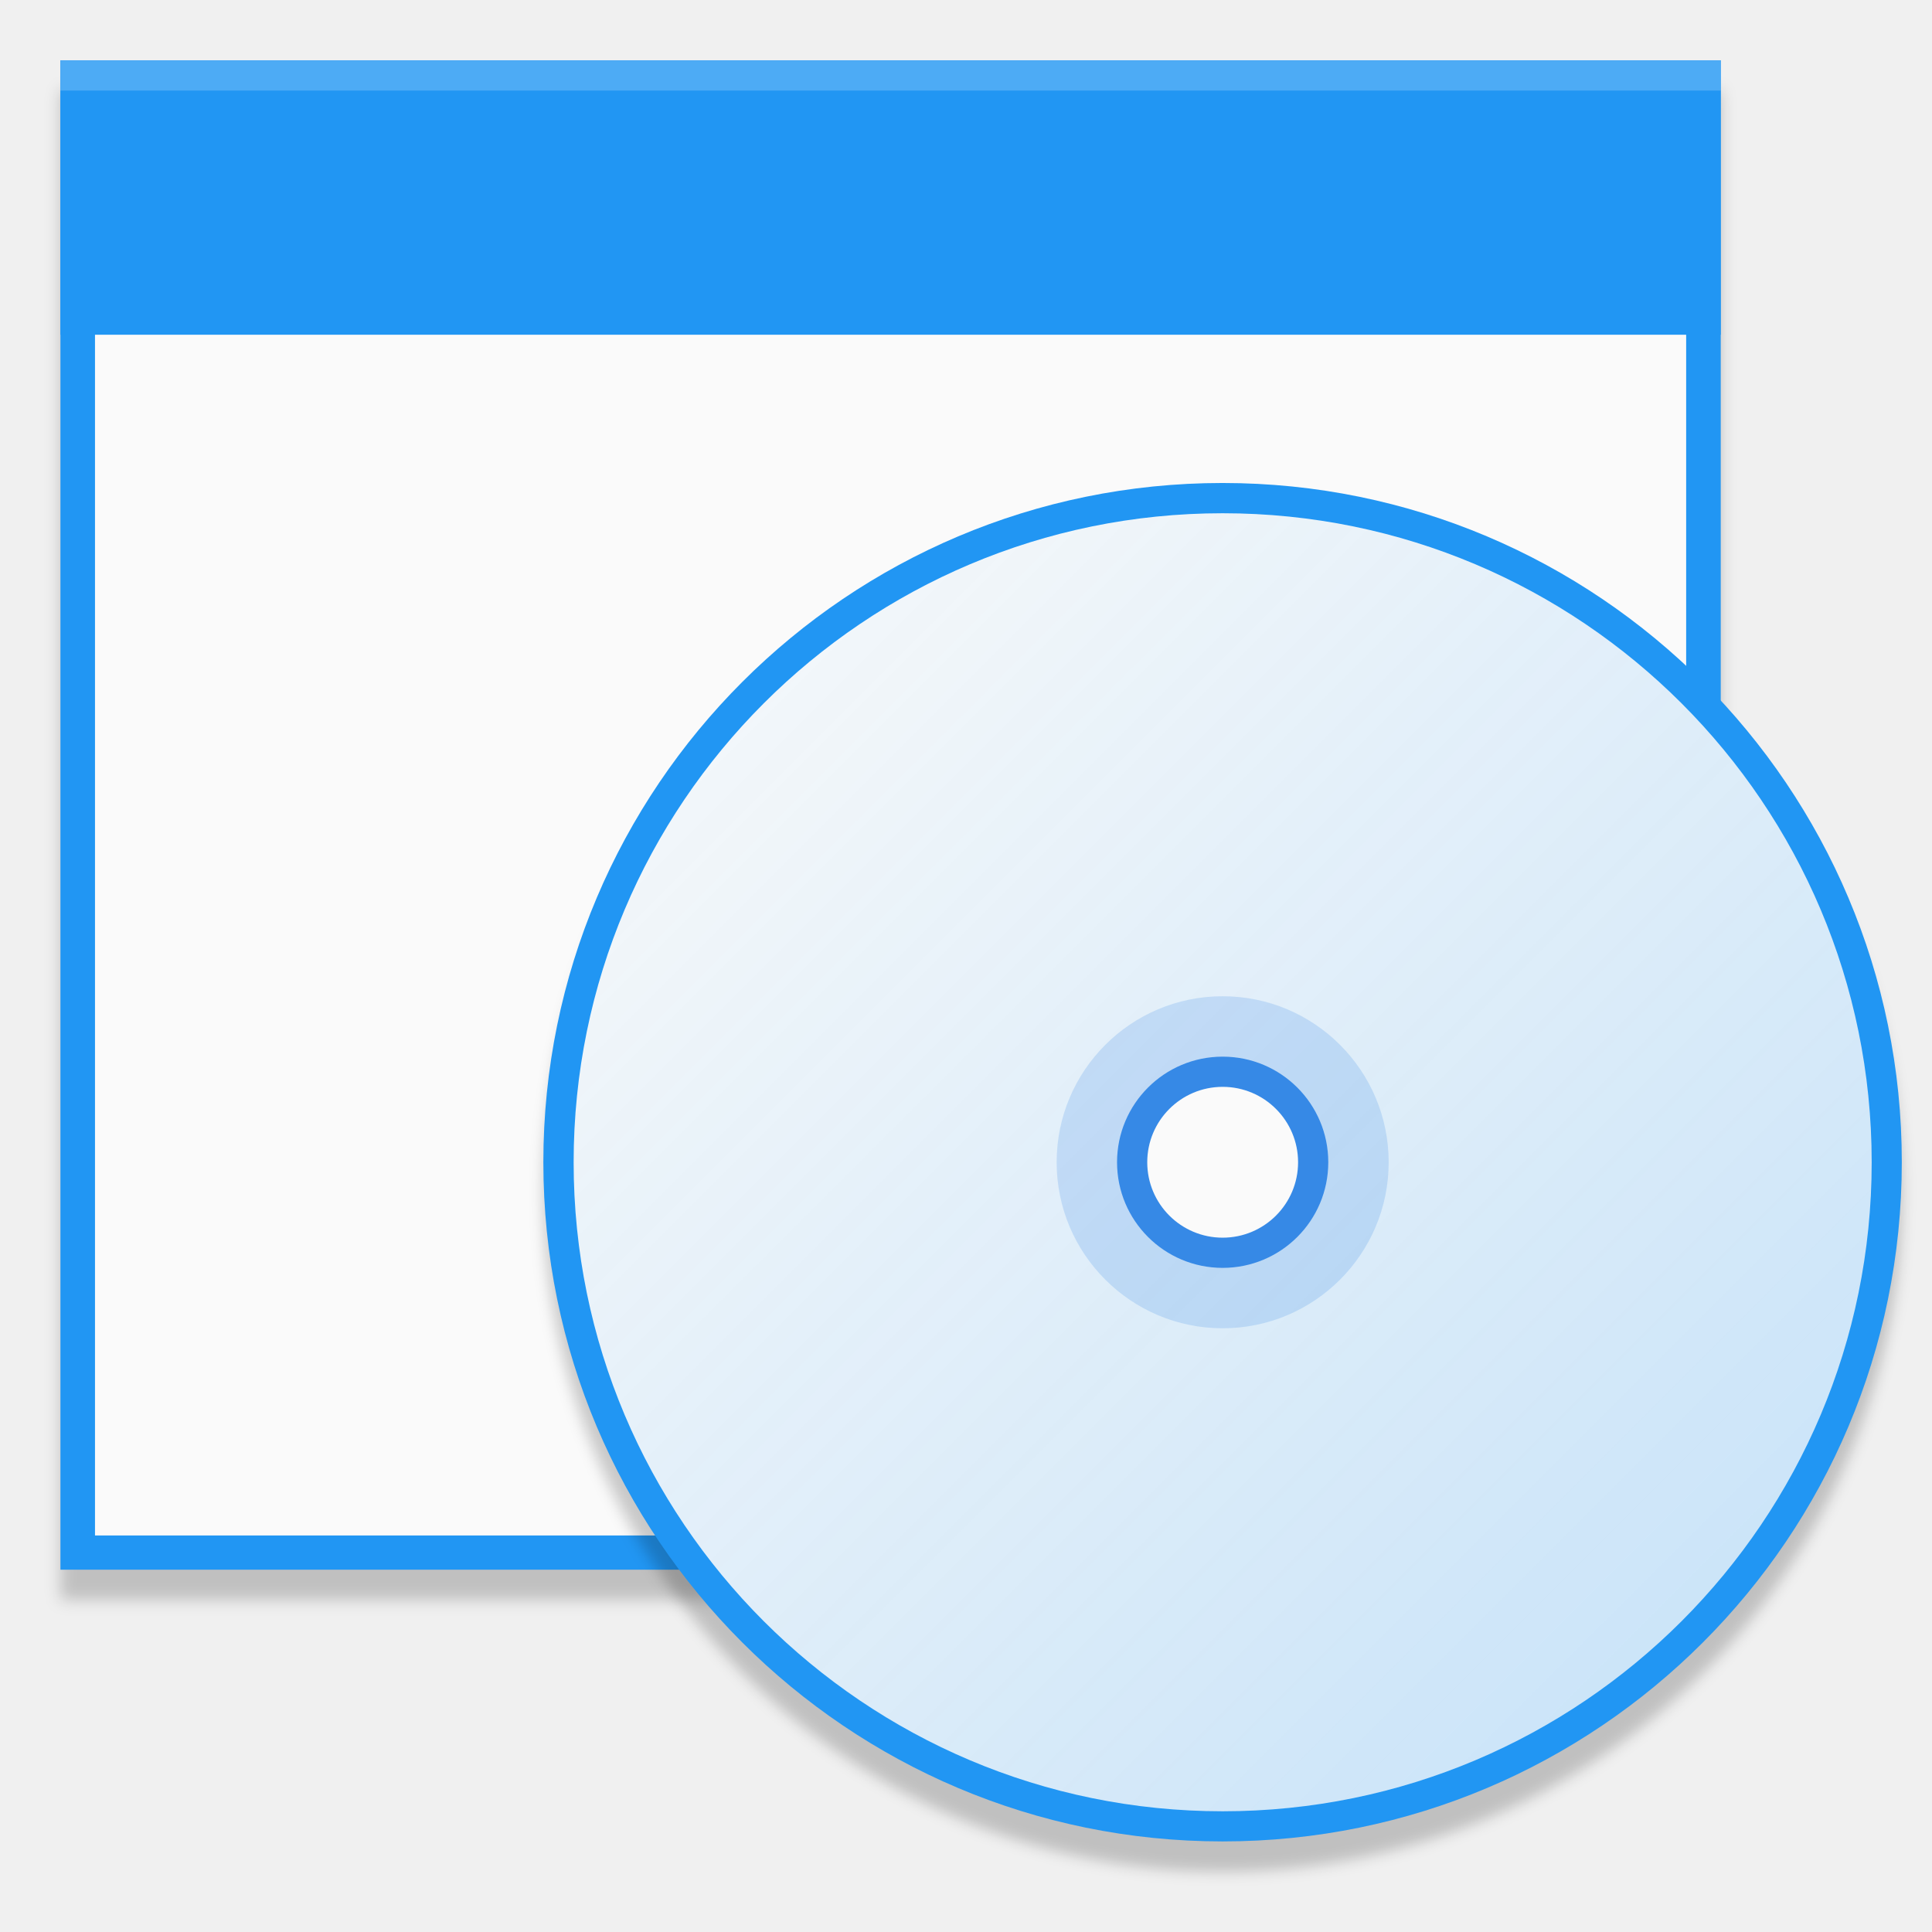
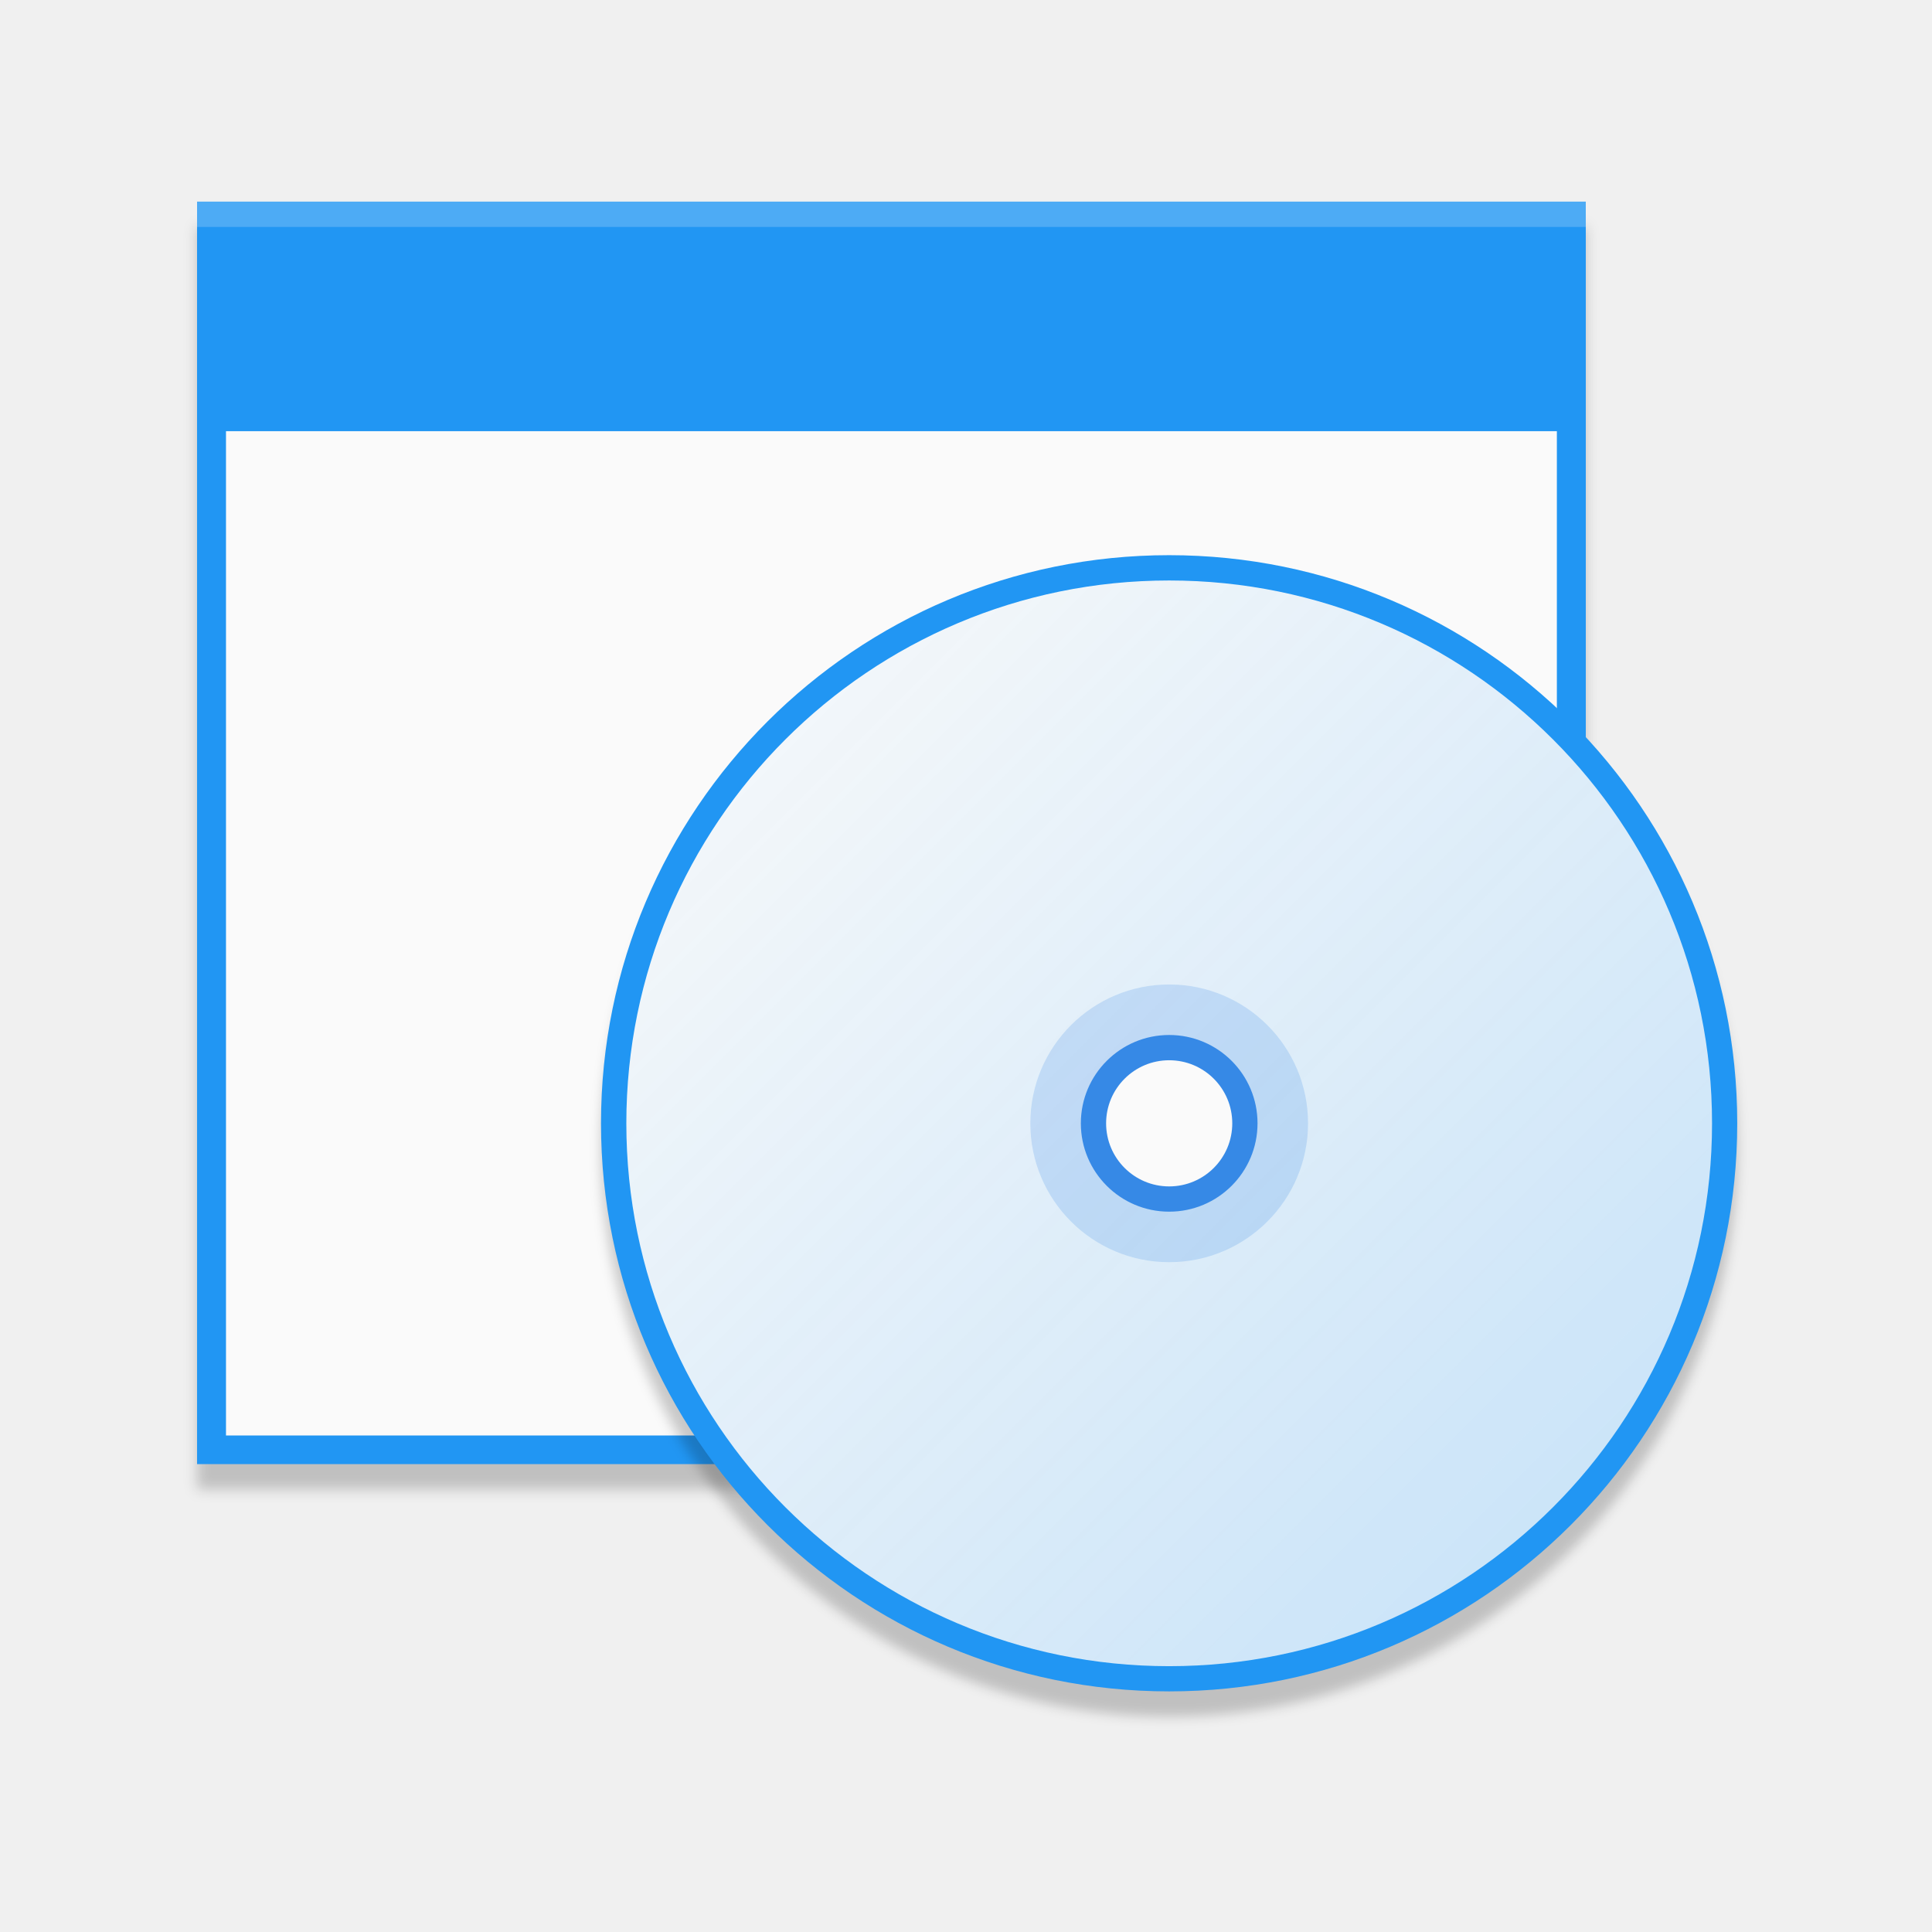
<svg xmlns="http://www.w3.org/2000/svg" xmlns:xlink="http://www.w3.org/1999/xlink" width="48" height="48" viewBox="0 0 12.7 12.7" version="1.1" id="svg8">
  <defs id="defs2">
    <linearGradient id="linearGradient5028">
      <stop style="stop-color:#fafafa;stop-opacity:1" offset="0" id="stop5024" />
      <stop style="stop-color:#fafafa;stop-opacity:0.75" offset="1" id="stop5026" />
    </linearGradient>
    <style type="text/css" id="current-color-scheme">
   .ColorScheme-Text { color:#5c616c; } .ColorScheme-Highlight { color:#5294e2; } .ColorScheme-ButtonBackground { color:#d3dae3; }
  </style>
    <style type="text/css" id="current-color-scheme-3">
   .ColorScheme-Text { color:#5c616c; } .ColorScheme-Highlight { color:#5294e2; } .ColorScheme-ButtonBackground { color:#d3dae3; }
  </style>
    <style type="text/css" id="style4492">
    .str0 {stroke:#4D4948;stroke-width:0.012}
    .str1 {stroke:#838281;stroke-width:0.229;stroke-linecap:round}
    .fil2 {fill:none}
    .fil0 {fill:#4D4948}
    .fil1 {fill:white;fill-rule:nonzero}
  </style>
    <style id="style4492-1" type="text/css">
    .str0 {stroke:#4D4948;stroke-width:0.222}
    .str1 {stroke:#00923F;stroke-width:0.887}
    .str2 {stroke:#E77817;stroke-width:0.887;stroke-linecap:round}
    .fil2 {fill:none}
    .fil0 {fill:#4D4948}
    .fil1 {fill:#B6DDC7}
  </style>
    <style id="current-color-scheme-6" type="text/css">
   .ColorScheme-Text { color:#5c616c; } .ColorScheme-Highlight { color:#5294e2; } .ColorScheme-ButtonBackground { color:#d3dae3; }
  </style>
    <style id="current-color-scheme-0" type="text/css">
   .ColorScheme-Text { color:#5c616c; } .ColorScheme-Highlight { color:#5294e2; } .ColorScheme-ButtonBackground { color:#d3dae3; }
  </style>
    <style id="current-color-scheme-3-6" type="text/css">
   .ColorScheme-Text { color:#5c616c; } .ColorScheme-Highlight { color:#5294e2; } .ColorScheme-ButtonBackground { color:#d3dae3; }
  </style>
    <style id="style4492-15" type="text/css">
    .str0 {stroke:#4D4948;stroke-width:0.012}
    .str1 {stroke:#838281;stroke-width:0.229;stroke-linecap:round}
    .fil2 {fill:none}
    .fil0 {fill:#4D4948}
    .fil1 {fill:white;fill-rule:nonzero}
  </style>
    <style type="text/css" id="style4492-1-54">
    .str0 {stroke:#4D4948;stroke-width:0.222}
    .str1 {stroke:#00923F;stroke-width:0.887}
    .str2 {stroke:#E77817;stroke-width:0.887;stroke-linecap:round}
    .fil2 {fill:none}
    .fil0 {fill:#4D4948}
    .fil1 {fill:#B6DDC7}
  </style>
    <style type="text/css" id="current-color-scheme-6-7">
   .ColorScheme-Text { color:#5c616c; } .ColorScheme-Highlight { color:#5294e2; } .ColorScheme-ButtonBackground { color:#d3dae3; }
  </style>
    <style id="current-color-scheme-67" type="text/css">
   .ColorScheme-Text { color:#5c616c; } .ColorScheme-Highlight { color:#5294e2; } .ColorScheme-ButtonBackground { color:#d3dae3; }
  </style>
    <style id="current-color-scheme-3-5" type="text/css">
   .ColorScheme-Text { color:#5c616c; } .ColorScheme-Highlight { color:#5294e2; } .ColorScheme-ButtonBackground { color:#d3dae3; }
  </style>
    <style id="style4492-3" type="text/css">
    .str0 {stroke:#4D4948;stroke-width:0.012}
    .str1 {stroke:#838281;stroke-width:0.229;stroke-linecap:round}
    .fil2 {fill:none}
    .fil0 {fill:#4D4948}
    .fil1 {fill:white;fill-rule:nonzero}
  </style>
    <style type="text/css" id="style4492-1-5">
    .str0 {stroke:#4D4948;stroke-width:0.222}
    .str1 {stroke:#00923F;stroke-width:0.887}
    .str2 {stroke:#E77817;stroke-width:0.887;stroke-linecap:round}
    .fil2 {fill:none}
    .fil0 {fill:#4D4948}
    .fil1 {fill:#B6DDC7}
  </style>
    <style type="text/css" id="current-color-scheme-6-6">
   .ColorScheme-Text { color:#5c616c; } .ColorScheme-Highlight { color:#5294e2; } .ColorScheme-ButtonBackground { color:#d3dae3; }
  </style>
    <linearGradient xlink:href="#linearGradient5028" id="linearGradient5030-3" x1="22.062" y1="284.301" x2="33.436" y2="295.676" gradientUnits="userSpaceOnUse" gradientTransform="matrix(0.7443111,0,0,0.7443196,-15.95731,76.19565)" />
    <style type="text/css" id="current-color-scheme-60">
   .ColorScheme-Text { color:#5c616c; } .ColorScheme-Highlight { color:#5294e2; } .ColorScheme-ButtonBackground { color:#d3dae3; }
  </style>
    <style type="text/css" id="current-color-scheme-2">
   .ColorScheme-Text { color:#5c616c; } .ColorScheme-Highlight { color:#5294e2; } .ColorScheme-ButtonBackground { color:#d3dae3; }
  </style>
    <filter style="color-interpolation-filters:sRGB" id="filter1303" x="-0.012" width="1.024" y="-0.012" height="1.024">
      <feGaussianBlur stdDeviation="0.06" id="feGaussianBlur1305" />
    </filter>
    <filter style="color-interpolation-filters:sRGB" id="filter1307" x="-0.011" width="1.023" y="-0.013" height="1.025">
      <feGaussianBlur stdDeviation="0.069" id="feGaussianBlur1309" />
    </filter>
  </defs>
  <g id="layer1" transform="translate(0,-284.3)">
-     <rect style="opacity:0.2;fill:#000000;fill-opacity:1;stroke:none;stroke-width:0.304;stroke-opacity:1;filter:url(#filter1307)" id="rect4909-8-3" width="14.552" height="13.229" x="0.529" y="280.86" transform="matrix(0.7500001,0,0,0.7500001,0,74.24998)" />
-     <g id="g1266" transform="matrix(0.7500001,0,0,0.7500001,-21.42027,80.58332)">
+     <rect style="opacity:0.2;fill:#000000;fill-opacity:1;stroke:none;stroke-width:0.304;stroke-opacity:1;filter:url(#filter1307)" id="rect4909-8-3" width="14.552" height="13.229" x="0.529" y="280.86" transform="matrix(0.6273122,0,0,0.6273122,0.9632374,109.6047)" />
+     <g id="g1266" transform="matrix(0.6273122,0,0,0.6273122,-16.95302,114.902)">
      <rect y="272.151" x="29.09" height="13.229" width="14.552" id="rect4909-8" style="opacity:1;fill:#2196f3;fill-opacity:1;stroke:none;stroke-width:0.304;stroke-opacity:1" />
      <rect y="272.452" x="29.393" height="12.628" width="13.946" id="rect4909-5-7" style="opacity:1;fill:#fafafa;fill-opacity:1;stroke:none;stroke-width:0.291;stroke-opacity:1" />
      <rect y="272.151" x="29.09" height="2.405" width="14.552" id="rect4907-9" style="opacity:1;fill:#2196f3;fill-opacity:1;stroke:none;stroke-width:0.326;stroke-opacity:1" />
      <rect y="272.151" x="29.09" height="0.265" width="14.552" id="rect4907-6" style="opacity:0.2;fill:#ffffff;fill-opacity:1;stroke:none;stroke-width:0.108;stroke-opacity:1" />
    </g>
-     <g id="layer9" style="display:inline" transform="matrix(0.1984375,0,0,0.1984375,-87.46109,315.5076)" />
-     <g id="layer1-3" style="display:inline" transform="matrix(0.1984375,0,0,0.1984375,-39.63761,193.0717)" />
-     <g id="layer14" style="display:inline" transform="matrix(0.1984375,0,0,0.1984375,-87.46109,315.5076)" />
-     <g id="layer15" style="display:inline" transform="matrix(0.1984375,0,0,0.1984375,-87.46109,315.5076)" />
-     <g id="g71291" style="display:inline" transform="matrix(0.1984375,0,0,0.1984375,-87.46109,315.5076)" />
-     <g id="layer2" style="display:inline" transform="matrix(0.1984375,0,0,0.1984375,-39.63761,222.8373)" />
-     <g id="layer12" style="display:inline" transform="matrix(0.1984375,0,0,0.1984375,-87.46109,315.5076)" />
-     <g id="layer9-6" style="display:inline" transform="matrix(0.1984375,0,0,0.1984375,-60.42019,314.2851)" />
-     <g id="layer1-7" style="display:inline" transform="matrix(0.1984375,0,0,0.1984375,-12.5967,191.8492)" />
-     <g id="layer14-5" style="display:inline" transform="matrix(0.1984375,0,0,0.1984375,-60.42019,314.2851)" />
-     <g id="layer15-3" style="display:inline" transform="matrix(0.1984375,0,0,0.1984375,-60.42019,314.2851)" />
-     <g id="g71291-5" style="display:inline" transform="matrix(0.1984375,0,0,0.1984375,-60.42019,314.2851)" />
-     <g id="layer2-6" style="display:inline" transform="matrix(0.1984375,0,0,0.1984375,-12.5967,221.6148)" />
-     <g id="layer12-2" style="display:inline" transform="matrix(0.1984375,0,0,0.1984375,-60.42019,314.2851)" />
-     <g transform="matrix(0.1984375,0,0,0.1984375,-97.24643,300.4948)" style="display:inline" id="layer9-61" />
-     <g transform="matrix(0.1984375,0,0,0.1984375,-49.42296,178.0589)" style="display:inline" id="layer1-8" />
-     <g transform="matrix(0.1984375,0,0,0.1984375,-97.24643,300.4948)" style="display:inline" id="layer14-7" />
-     <g transform="matrix(0.1984375,0,0,0.1984375,-97.24643,300.4948)" style="display:inline" id="layer15-9" />
-     <g transform="matrix(0.1984375,0,0,0.1984375,-97.24643,300.4948)" style="display:inline" id="g71291-2" />
-     <g transform="matrix(0.1984375,0,0,0.1984375,-49.42296,207.8245)" style="display:inline" id="layer2-0" />
-     <g transform="matrix(0.1984375,0,0,0.1984375,-97.24643,300.4948)" style="display:inline" id="layer12-23" />
-     <g id="layer9-4" style="display:inline" transform="matrix(0.6278067,0,0,0.6278067,-224.5904,381.8949)" />
-     <g id="layer1-3-9" style="display:inline" transform="matrix(0.6278067,0,0,0.6278067,-73.2889,-5.461844)" />
-     <g id="layer14-2" style="display:inline" transform="matrix(0.6278067,0,0,0.6278067,-224.5904,381.8949)" />
-     <g id="layer15-0" style="display:inline" transform="matrix(0.6278067,0,0,0.6278067,-224.5904,381.8949)" />
-     <g id="g71291-6" style="display:inline" transform="matrix(0.6278067,0,0,0.6278067,-224.5904,381.8949)" />
-     <g id="layer2-8" style="display:inline" transform="matrix(0.6278067,0,0,0.6278067,-73.2889,88.70916)" />
-     <g id="layer12-9" style="display:inline" transform="matrix(0.6278067,0,0,0.6278067,-224.5904,381.8949)" />
-     <g id="layer9-6-26" style="display:inline" transform="matrix(0.6278067,0,0,0.6278067,-139.0398,378.0272)" />
-     <g id="layer1-7-6" style="display:inline" transform="matrix(0.6278067,0,0,0.6278067,12.26177,-9.329527)" />
-     <g id="layer14-5-4" style="display:inline" transform="matrix(0.6278067,0,0,0.6278067,-139.0398,378.0272)" />
-     <g id="layer15-3-9" style="display:inline" transform="matrix(0.6278067,0,0,0.6278067,-139.0398,378.0272)" />
-     <g id="g71291-5-5" style="display:inline" transform="matrix(0.6278067,0,0,0.6278067,-139.0398,378.0272)" />
-     <g id="layer2-6-0" style="display:inline" transform="matrix(0.6278067,0,0,0.6278067,12.26177,84.84148)" />
-     <g id="layer12-2-4" style="display:inline" transform="matrix(0.6278067,0,0,0.6278067,-139.0398,378.0272)" />
-     <g transform="matrix(0.6278067,0,0,0.6278067,-255.5488,334.398)" style="display:inline" id="layer9-61-87" />
-     <g transform="matrix(0.6278067,0,0,0.6278067,-104.2473,-52.95873)" style="display:inline" id="layer1-8-1" />
-     <g transform="matrix(0.6278067,0,0,0.6278067,-255.5488,334.398)" style="display:inline" id="layer14-7-72" />
-     <g transform="matrix(0.6278067,0,0,0.6278067,-255.5488,334.398)" style="display:inline" id="layer15-9-7" />
-     <g transform="matrix(0.6278067,0,0,0.6278067,-255.5488,334.398)" style="display:inline" id="g71291-2-2" />
-     <g transform="matrix(0.6278067,0,0,0.6278067,-104.2473,41.21229)" style="display:inline" id="layer2-0-2" />
-     <g transform="matrix(0.6278067,0,0,0.6278067,-255.5488,334.398)" style="display:inline" id="layer12-23-6" />
-     <g id="layer9-2" style="display:inline" transform="matrix(0.6278067,0,0,0.6278067,-79.21408,309.2068)" />
-     <g id="layer1-6" style="display:inline" transform="matrix(0.6278067,0,0,0.6278067,72.08746,-78.15)" />
-     <g id="layer14-1" style="display:inline" transform="matrix(0.6278067,0,0,0.6278067,-79.21408,309.2068)" />
-     <g id="layer15-8" style="display:inline" transform="matrix(0.6278067,0,0,0.6278067,-79.21408,309.2068)" />
-     <g id="g71291-7" style="display:inline" transform="matrix(0.6278067,0,0,0.6278067,-79.21408,309.2068)" />
-     <g id="layer2-9" style="display:inline" transform="matrix(0.6278067,0,0,0.6278067,72.08746,16.02101)" />
-     <g id="layer12-20" style="display:inline" transform="matrix(0.6278067,0,0,0.6278067,-79.21408,309.2068)" />
-     <g id="layer9-6-2" style="display:inline" transform="matrix(0.6278067,0,0,0.6278067,6.336579,305.3391)" />
-     <g id="layer1-7-3" style="display:inline" transform="matrix(0.6278067,0,0,0.6278067,157.6381,-82.01768)" />
-     <g id="layer14-5-7" style="display:inline" transform="matrix(0.6278067,0,0,0.6278067,6.336579,305.3391)" />
-     <g id="layer15-3-5" style="display:inline" transform="matrix(0.6278067,0,0,0.6278067,6.336579,305.3391)" />
-     <g id="g71291-5-9" style="display:inline" transform="matrix(0.6278067,0,0,0.6278067,6.336579,305.3391)" />
-     <g id="layer2-6-2" style="display:inline" transform="matrix(0.6278067,0,0,0.6278067,157.6381,12.15333)" />
-     <g id="layer12-2-2" style="display:inline" transform="matrix(0.6278067,0,0,0.6278067,6.336579,305.3391)" />
-     <g transform="matrix(0.6278067,0,0,0.6278067,-110.1725,261.7099)" style="display:inline" id="layer9-61-8" />
-     <g transform="matrix(0.6278067,0,0,0.6278067,41.12907,-125.6469)" style="display:inline" id="layer1-8-9" />
-     <g transform="matrix(0.6278067,0,0,0.6278067,-110.1725,261.7099)" style="display:inline" id="layer14-7-7" />
-     <g transform="matrix(0.6278067,0,0,0.6278067,-110.1725,261.7099)" style="display:inline" id="layer15-9-3" />
-     <g transform="matrix(0.6278067,0,0,0.6278067,-110.1725,261.7099)" style="display:inline" id="g71291-2-6" />
-     <g transform="matrix(0.6278067,0,0,0.6278067,41.12907,-31.47587)" style="display:inline" id="layer2-0-1" />
-     <g transform="matrix(0.6278067,0,0,0.6278067,-110.1725,261.7099)" style="display:inline" id="layer12-23-2" />
-     <circle style="opacity:0.2;fill:#000000;fill-opacity:1;stroke:none;stroke-width:0.339;stroke-opacity:1;filter:url(#filter1303)" id="path4969-6" cx="10.716" cy="290.518" r="5.953" transform="matrix(0.7500001,0,0,0.7500001,0,74.24998)" />
-     <g id="g1164" transform="matrix(1.007643,0,0,1.007632,22.63132,-0.789453)">
+     <g id="layer9" style="display:inline" transform="matrix(0.1659763,0,0,0.1659763,-72.19063,311.3965)" />
+     <g id="layer1-3" style="display:inline" transform="matrix(0.1659763,0,0,0.1659763,-32.1903,208.9891)" />
+     <g id="layer14" style="display:inline" transform="matrix(0.1659763,0,0,0.1659763,-72.19063,311.3965)" />
+     <g id="layer15" style="display:inline" transform="matrix(0.1659763,0,0,0.1659763,-72.19063,311.3965)" />
+     <g id="g71291" style="display:inline" transform="matrix(0.1659763,0,0,0.1659763,-72.19063,311.3965)" />
+     <g id="layer2" style="display:inline" transform="matrix(0.1659763,0,0,0.1659763,-32.1903,233.8856)" />
+     <g id="layer12" style="display:inline" transform="matrix(0.1659763,0,0,0.1659763,-72.19063,311.3965)" />
+     <g id="layer9-6" style="display:inline" transform="matrix(0.1659763,0,0,0.1659763,-49.57318,310.374)" />
+     <g id="layer1-7" style="display:inline" transform="matrix(0.1659763,0,0,0.1659763,-9.57285,207.9666)" />
+     <g id="layer14-5" style="display:inline" transform="matrix(0.1659763,0,0,0.1659763,-49.57318,310.374)" />
+     <g id="layer15-3" style="display:inline" transform="matrix(0.1659763,0,0,0.1659763,-49.57318,310.374)" />
+     <g id="g71291-5" style="display:inline" transform="matrix(0.1659763,0,0,0.1659763,-49.57318,310.374)" />
+     <g id="layer2-6" style="display:inline" transform="matrix(0.1659763,0,0,0.1659763,-9.57285,232.863)" />
+     <g id="layer12-2" style="display:inline" transform="matrix(0.1659763,0,0,0.1659763,-49.57318,310.374)" />
+     <g transform="matrix(0.1659763,0,0,0.1659763,-80.37525,298.8395)" style="display:inline" id="layer9-61" />
+     <g transform="matrix(0.1659763,0,0,0.1659763,-40.37492,196.4321)" style="display:inline" id="layer1-8" />
+     <g transform="matrix(0.1659763,0,0,0.1659763,-80.37525,298.8395)" style="display:inline" id="layer14-7" />
+     <g transform="matrix(0.1659763,0,0,0.1659763,-80.37525,298.8395)" style="display:inline" id="layer15-9" />
+     <g transform="matrix(0.1659763,0,0,0.1659763,-80.37525,298.8395)" style="display:inline" id="g71291-2" />
+     <g transform="matrix(0.1659763,0,0,0.1659763,-40.37492,221.3286)" style="display:inline" id="layer2-0" />
+     <g transform="matrix(0.1659763,0,0,0.1659763,-80.37525,298.8395)" style="display:inline" id="layer12-23" />
+     <g id="layer9-4" style="display:inline" transform="matrix(0.5251077,0,0,0.5251077,-186.8878,366.9239)" />
+     <g id="layer1-3-9" style="display:inline" transform="matrix(0.5251077,0,0,0.5251077,-60.33678,42.93245)" />
+     <g id="layer14-2" style="display:inline" transform="matrix(0.5251077,0,0,0.5251077,-186.8878,366.9239)" />
+     <g id="layer15-0" style="display:inline" transform="matrix(0.5251077,0,0,0.5251077,-186.8878,366.9239)" />
+     <g id="g71291-6" style="display:inline" transform="matrix(0.5251077,0,0,0.5251077,-186.8878,366.9239)" />
+     <g id="layer2-8" style="display:inline" transform="matrix(0.5251077,0,0,0.5251077,-60.33678,121.6986)" />
+     <g id="layer12-9" style="display:inline" transform="matrix(0.5251077,0,0,0.5251077,-186.8878,366.9239)" />
+     <g id="layer9-6-26" style="display:inline" transform="matrix(0.5251077,0,0,0.5251077,-115.3319,363.6889)" />
+     <g id="layer1-7-6" style="display:inline" transform="matrix(0.5251077,0,0,0.5251077,11.21918,39.69745)" />
+     <g id="layer14-5-4" style="display:inline" transform="matrix(0.5251077,0,0,0.5251077,-115.3319,363.6889)" />
+     <g id="layer15-3-9" style="display:inline" transform="matrix(0.5251077,0,0,0.5251077,-115.3319,363.6889)" />
+     <g id="g71291-5-5" style="display:inline" transform="matrix(0.5251077,0,0,0.5251077,-115.3319,363.6889)" />
+     <g id="layer2-6-0" style="display:inline" transform="matrix(0.5251077,0,0,0.5251077,11.21918,118.4636)" />
+     <g id="layer12-2-4" style="display:inline" transform="matrix(0.5251077,0,0,0.5251077,-115.3319,363.6889)" />
+     <g transform="matrix(0.5251077,0,0,0.5251077,-212.7819,327.1967)" style="display:inline" id="layer9-61-87" />
+     <g transform="matrix(0.5251077,0,0,0.5251077,-86.23088,3.205286)" style="display:inline" id="layer1-8-1" />
+     <g transform="matrix(0.5251077,0,0,0.5251077,-212.7819,327.1967)" style="display:inline" id="layer14-7-72" />
+     <g transform="matrix(0.5251077,0,0,0.5251077,-212.7819,327.1967)" style="display:inline" id="layer15-9-7" />
+     <g transform="matrix(0.5251077,0,0,0.5251077,-212.7819,327.1967)" style="display:inline" id="g71291-2-2" />
+     <g transform="matrix(0.5251077,0,0,0.5251077,-86.23088,81.97145)" style="display:inline" id="layer2-0-2" />
+     <g transform="matrix(0.5251077,0,0,0.5251077,-212.7819,327.1967)" style="display:inline" id="layer12-23-6" />
+     <g id="layer9-2" style="display:inline" transform="matrix(0.5251077,0,0,0.5251077,-65.2927,306.1264)" />
+     <g id="layer1-6" style="display:inline" transform="matrix(0.5251077,0,0,0.5251077,61.25835,-17.8651)" />
+     <g id="layer14-1" style="display:inline" transform="matrix(0.5251077,0,0,0.5251077,-65.2927,306.1264)" />
+     <g id="layer15-8" style="display:inline" transform="matrix(0.5251077,0,0,0.5251077,-65.2927,306.1264)" />
+     <g id="g71291-7" style="display:inline" transform="matrix(0.5251077,0,0,0.5251077,-65.2927,306.1264)" />
+     <g id="layer2-9" style="display:inline" transform="matrix(0.5251077,0,0,0.5251077,61.25835,60.90105)" />
+     <g id="layer12-20" style="display:inline" transform="matrix(0.5251077,0,0,0.5251077,-65.2927,306.1264)" />
+     <g id="layer9-6-2" style="display:inline" transform="matrix(0.5251077,0,0,0.5251077,6.263255,302.8914)" />
+     <g id="layer1-7-3" style="display:inline" transform="matrix(0.5251077,0,0,0.5251077,132.8143,-21.10009)" />
+     <g id="layer14-5-7" style="display:inline" transform="matrix(0.5251077,0,0,0.5251077,6.263255,302.8914)" />
+     <g id="layer15-3-5" style="display:inline" transform="matrix(0.5251077,0,0,0.5251077,6.263255,302.8914)" />
+     <g id="g71291-5-9" style="display:inline" transform="matrix(0.5251077,0,0,0.5251077,6.263255,302.8914)" />
+     <g id="layer2-6-2" style="display:inline" transform="matrix(0.5251077,0,0,0.5251077,132.8143,57.66606)" />
+     <g id="layer12-2-2" style="display:inline" transform="matrix(0.5251077,0,0,0.5251077,6.263255,302.8914)" />
+     <g transform="matrix(0.5251077,0,0,0.5251077,-91.1868,266.3992)" style="display:inline" id="layer9-61-8" />
+     <g transform="matrix(0.5251077,0,0,0.5251077,35.36426,-57.59226)" style="display:inline" id="layer1-8-9" />
+     <g transform="matrix(0.5251077,0,0,0.5251077,-91.1868,266.3992)" style="display:inline" id="layer14-7-7" />
+     <g transform="matrix(0.5251077,0,0,0.5251077,-91.1868,266.3992)" style="display:inline" id="layer15-9-3" />
+     <g transform="matrix(0.5251077,0,0,0.5251077,-91.1868,266.3992)" style="display:inline" id="g71291-2-6" />
+     <g transform="matrix(0.5251077,0,0,0.5251077,35.36426,21.1739)" style="display:inline" id="layer2-0-1" />
+     <g transform="matrix(0.5251077,0,0,0.5251077,-91.1868,266.3992)" style="display:inline" id="layer12-23-2" />
+     <circle style="opacity:0.2;fill:#000000;fill-opacity:1;stroke:none;stroke-width:0.339;stroke-opacity:1;filter:url(#filter1303)" id="path4969-6" cx="10.716" cy="290.518" r="5.953" transform="matrix(0.6273122,0,0,0.6273122,0.9632374,109.6047)" />
+     <g id="g1164" transform="matrix(0.8428092,0,0,0.8427995,19.89244,46.84051)">
      <ellipse ry="4.431" rx="4.431" cy="290.512" cx="-14.484" id="path4969-9" style="opacity:1;fill:#2196f3;fill-opacity:1;stroke:none;stroke-width:0.252;stroke-opacity:1" />
      <g transform="translate(-19.17946,-1.527638)" id="g4700">
        <ellipse style="opacity:1;fill:url(#linearGradient5030-3);fill-opacity:1;stroke:none;stroke-width:0.241;stroke-opacity:1" id="path4969-2-1" cx="4.696" cy="292.04" rx="4.234" ry="4.234" />
        <ellipse style="opacity:0.2;fill:#3689e6;fill-opacity:1;stroke:none;stroke-width:0.062;stroke-opacity:1" id="path4969-2-7-0-9-2" cx="4.696" cy="292.04" rx="1.083" ry="1.083" />
        <ellipse style="opacity:1;fill:#3689e6;fill-opacity:1;stroke:none;stroke-width:0.039;stroke-opacity:1" id="path4969-2-7-7" cx="4.696" cy="292.04" rx="0.689" ry="0.689" />
        <ellipse style="opacity:1;fill:#fafafa;fill-opacity:1;stroke:none;stroke-width:0.028;stroke-opacity:1" id="path4969-2-7-0-0" cx="4.696" cy="292.04" rx="0.492" ry="0.492" />
      </g>
    </g>
  </g>
</svg>
